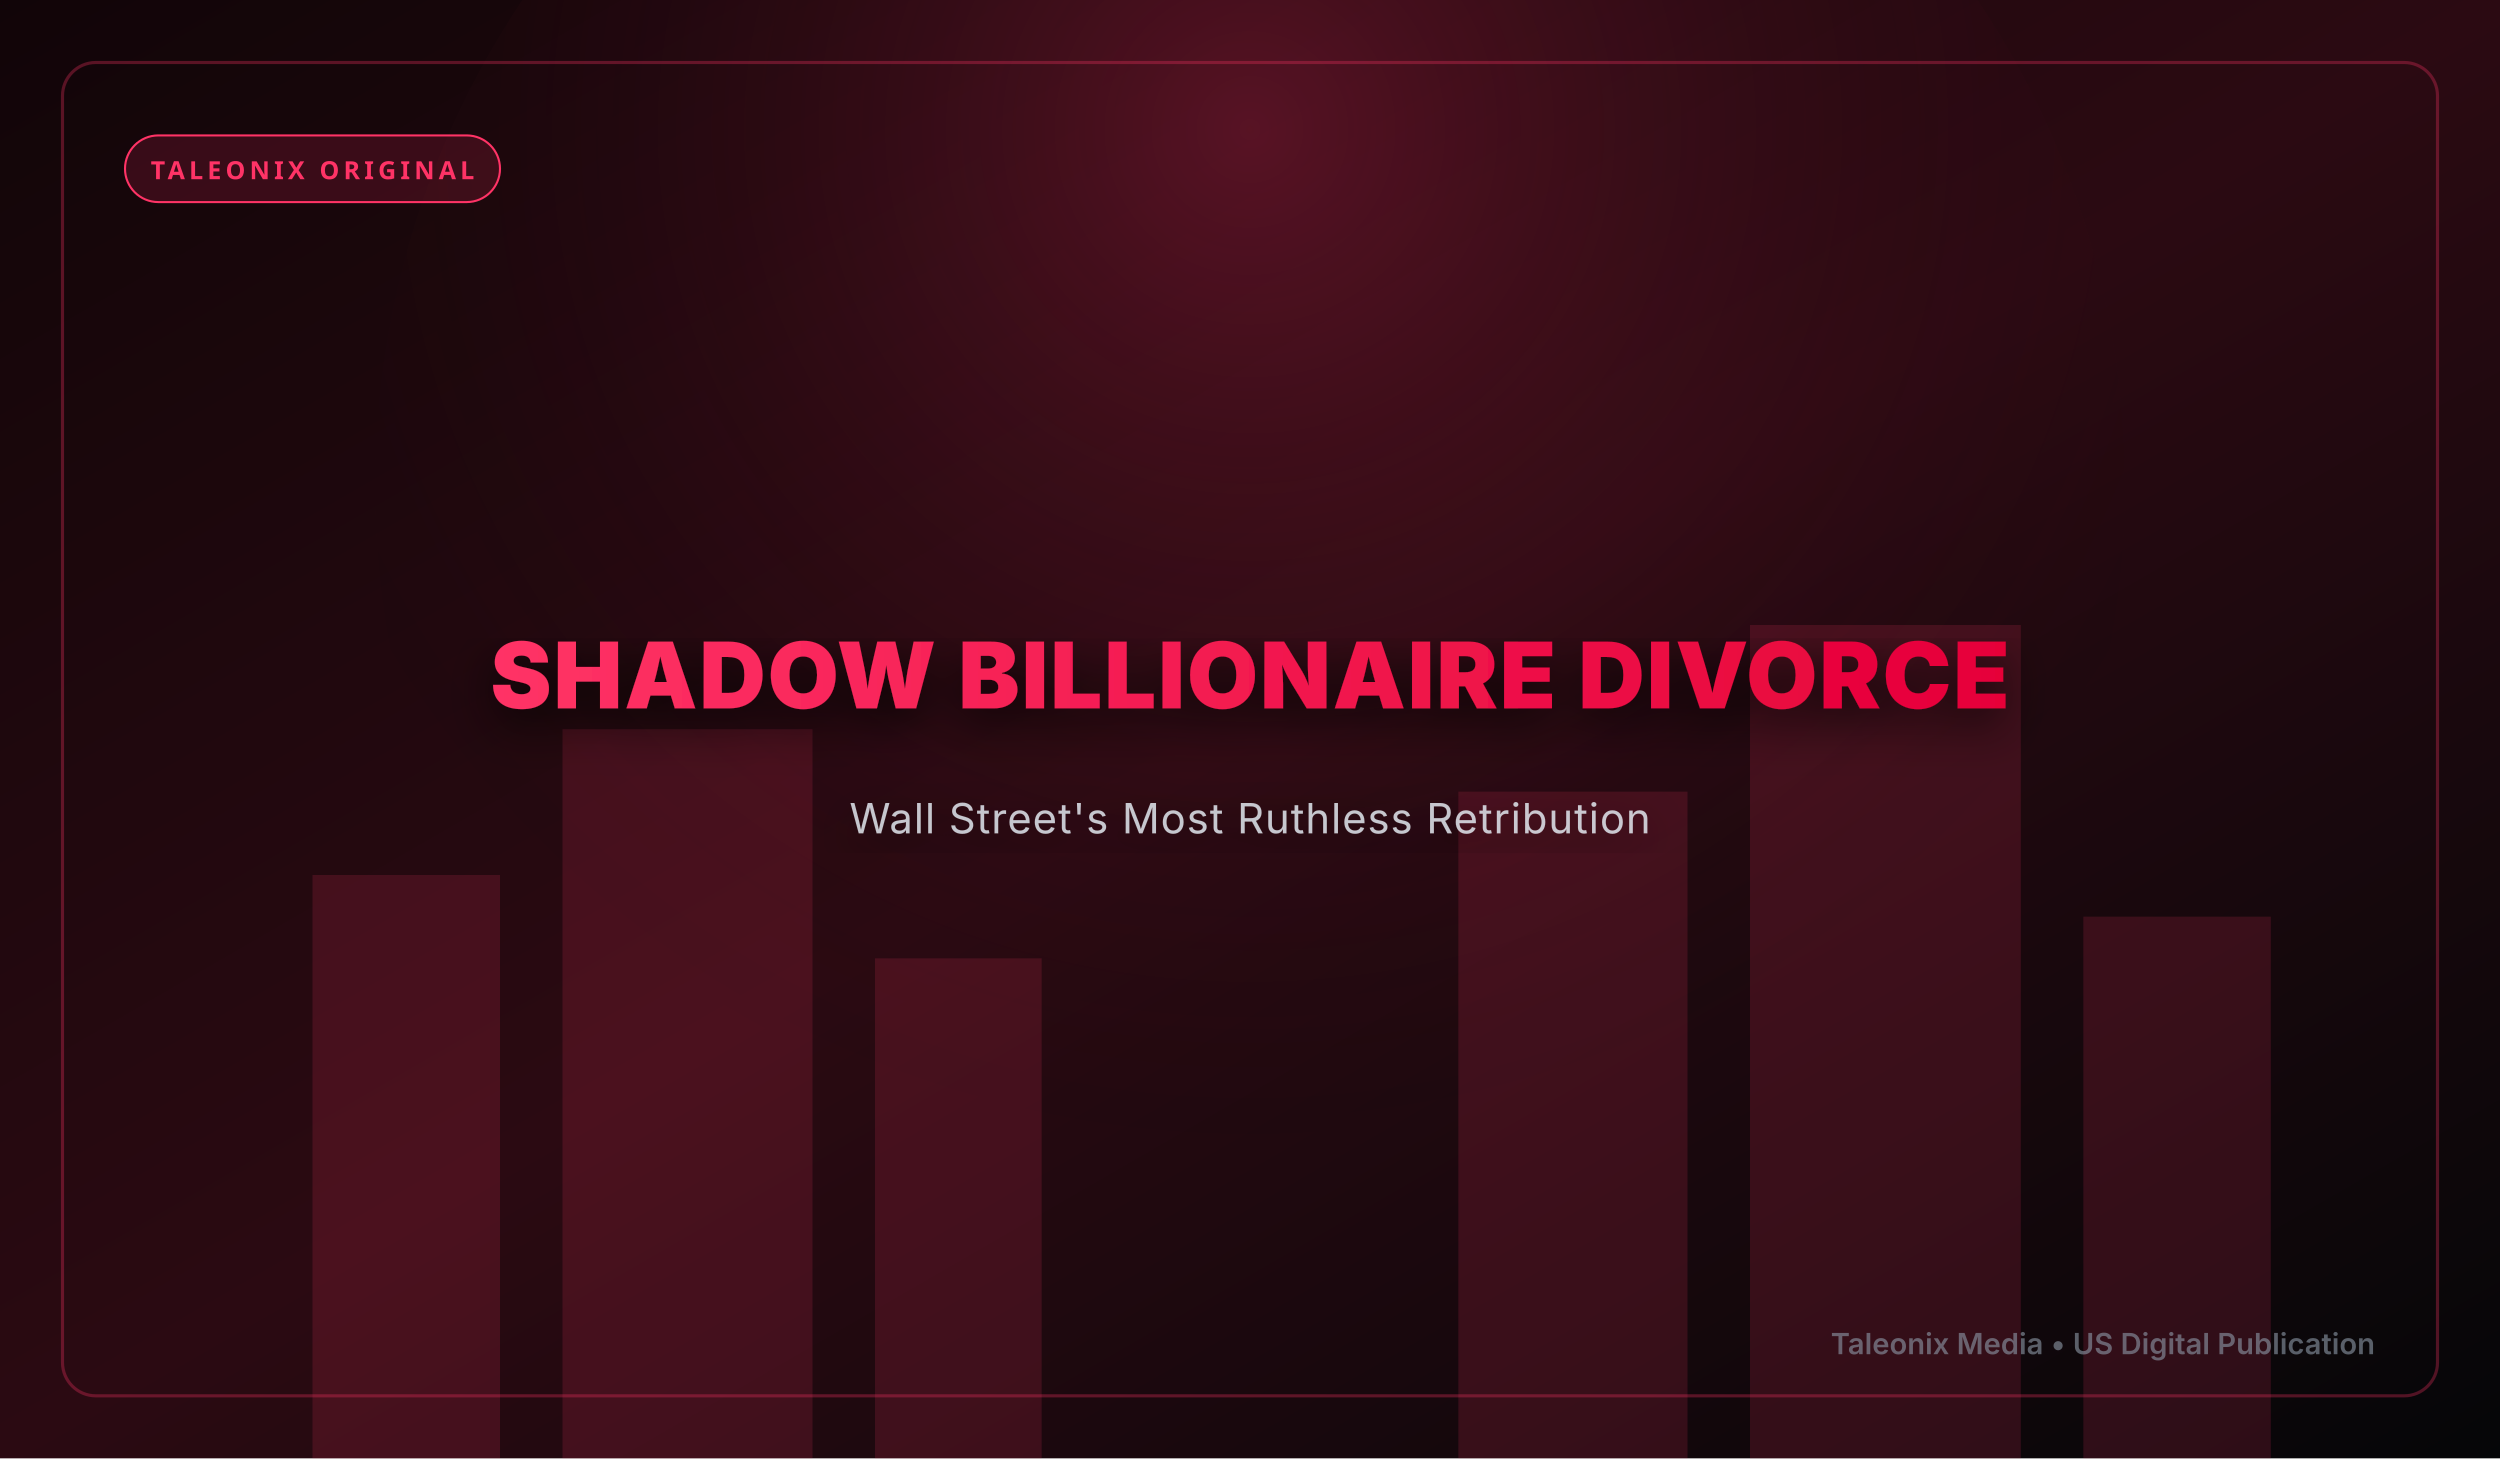
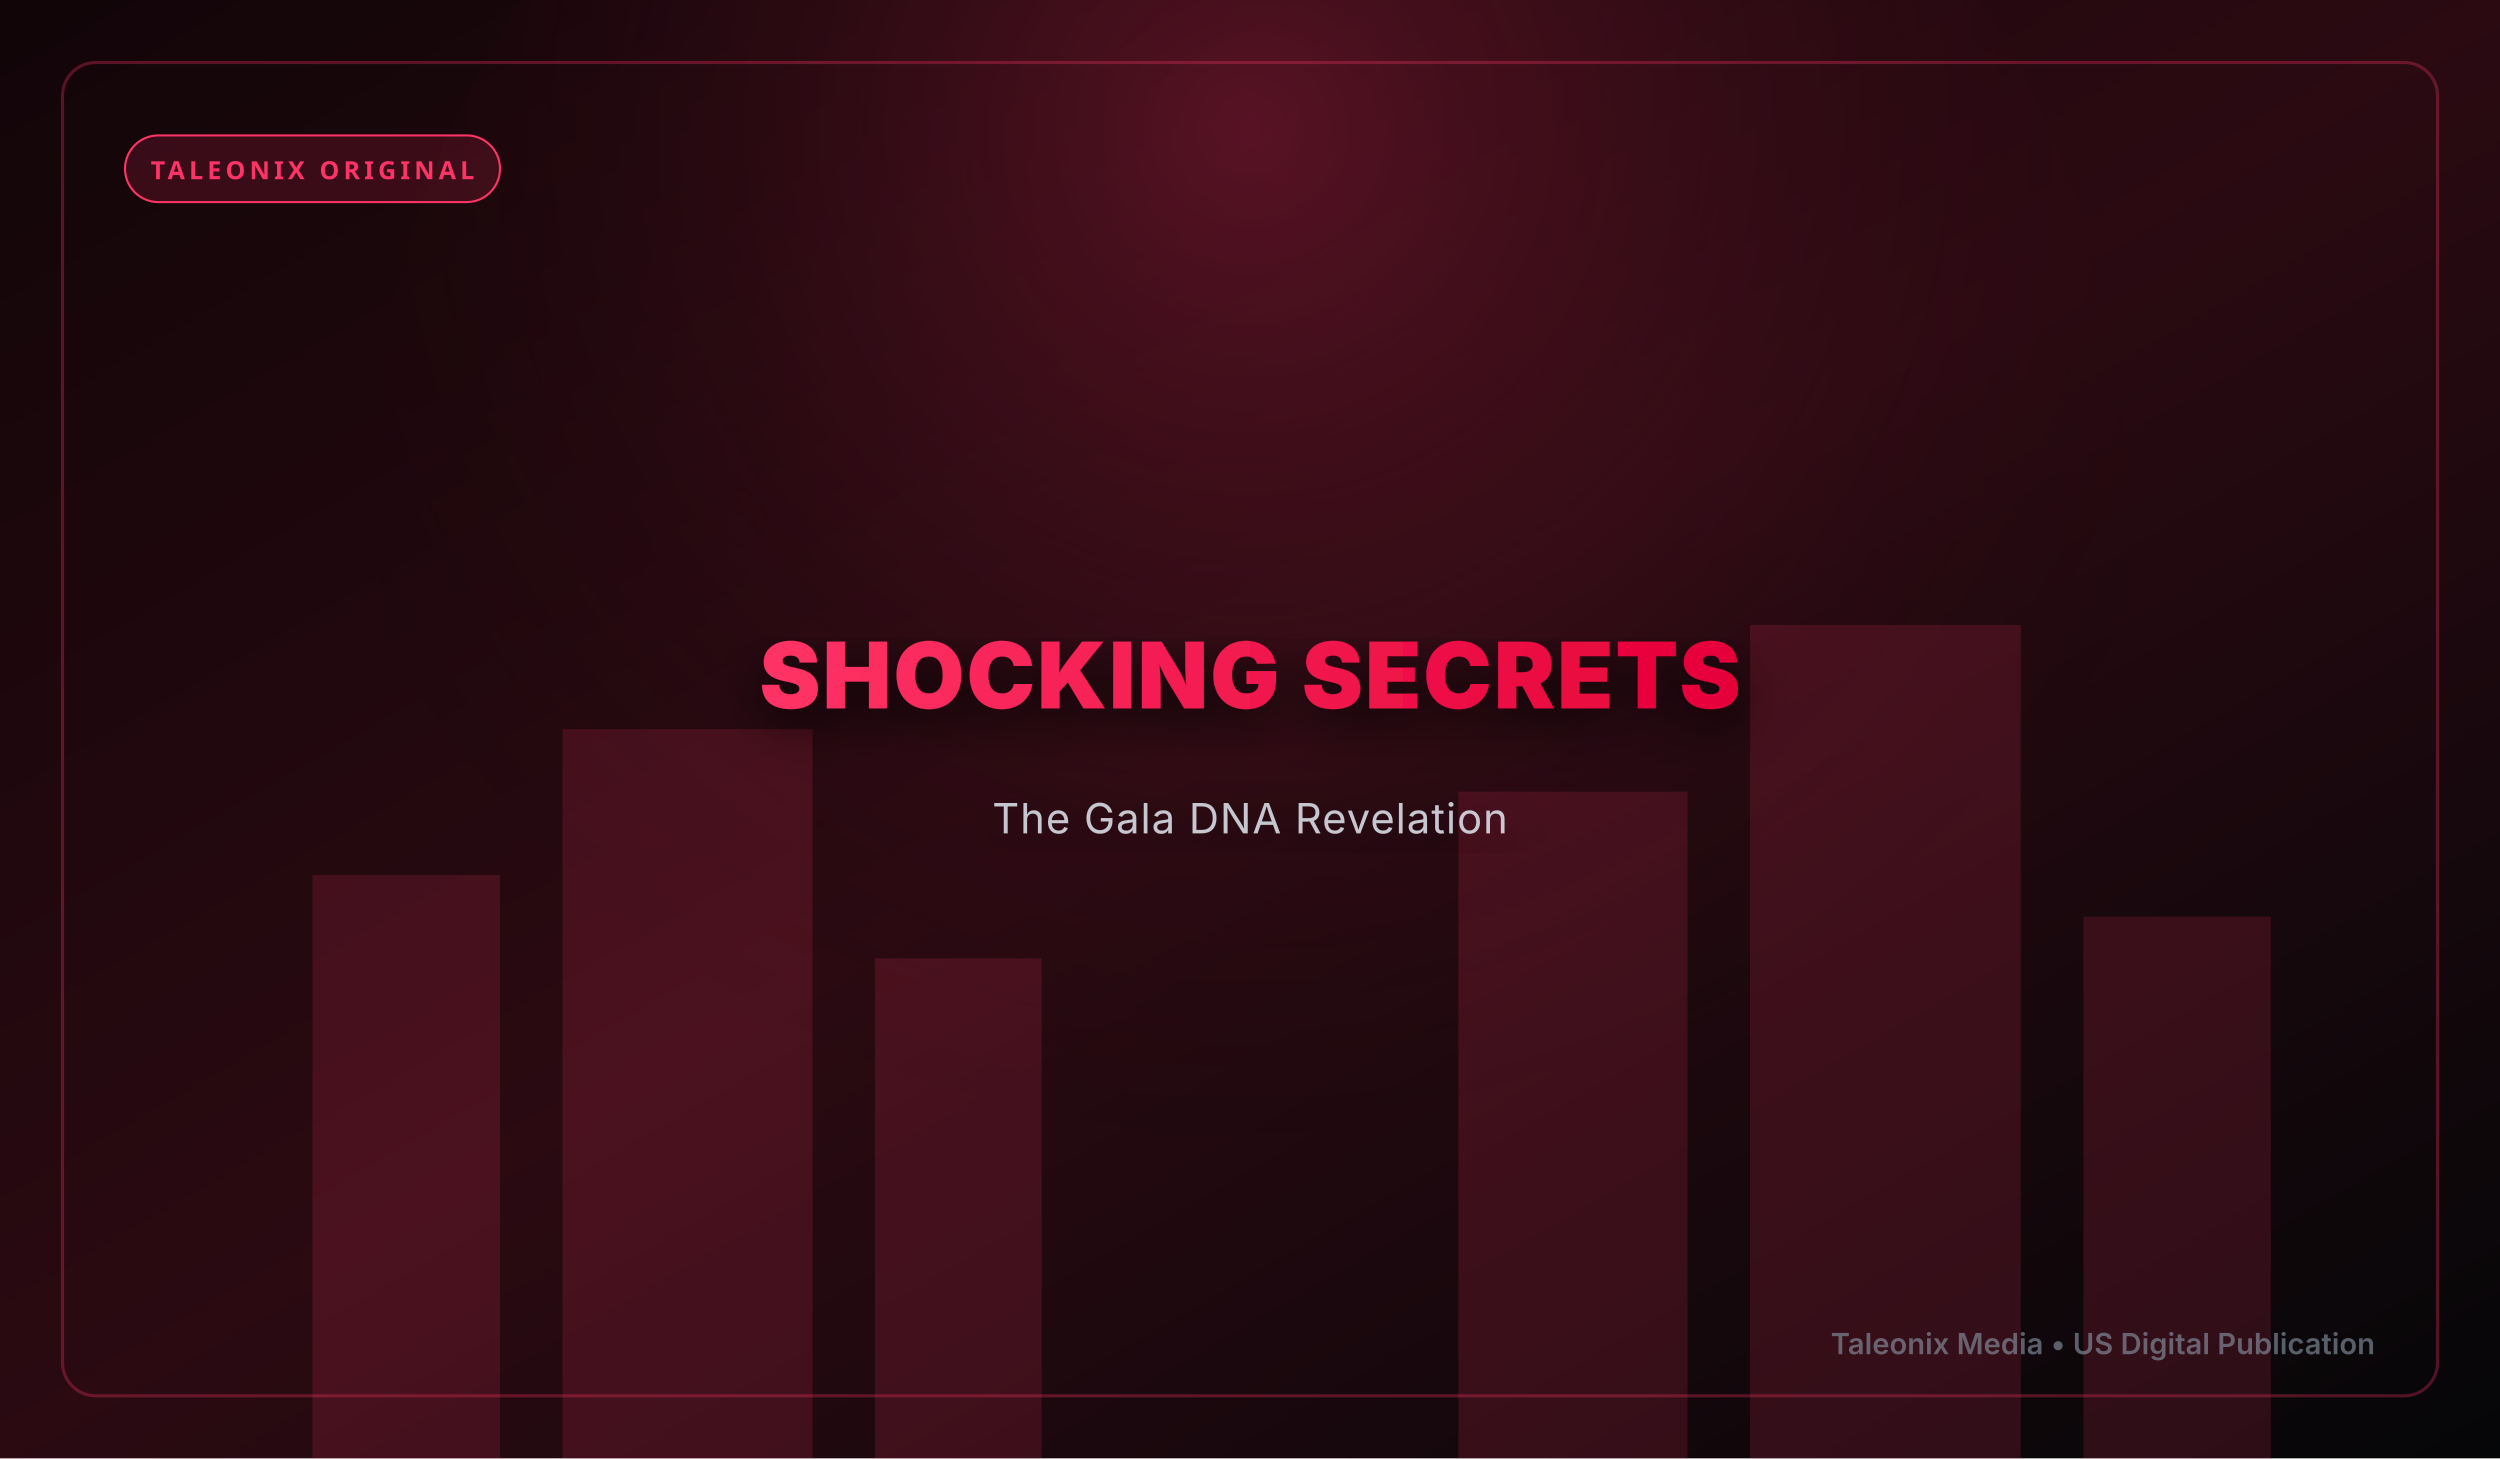
<svg xmlns="http://www.w3.org/2000/svg" viewBox="0 0 1200 700" width="100%" height="100%">
  <defs>
    <linearGradient id="bgGrad" x1="0%" y1="0%" x2="100%" y2="100%">
      <stop offset="0%" stop-color="#110508" />
      <stop offset="50%" stop-color="#2B0A12" />
      <stop offset="100%" stop-color="#050608" />
    </linearGradient>
    <linearGradient id="textGrad" x1="0%" y1="0%" x2="100%" y2="0%">
      <stop offset="0%" stop-color="#FF3366" />
      <stop offset="100%" stop-color="#E60039" />
    </linearGradient>
    <radialGradient id="glowGrad" cx="50%" cy="30%" r="60%">
      <stop offset="0%" stop-color="rgba(255, 51, 102, 0.25)" />
      <stop offset="100%" stop-color="transparent" />
    </radialGradient>
    <filter id="shadow" x="-10%" y="-10%" width="120%" height="120%">
      <feDropShadow dx="0" dy="8" stdDeviation="12" flood-color="#000000" flood-opacity="0.8" />
    </filter>
  </defs>
  <rect width="1200" height="700" fill="url(#bgGrad)" />
  <circle cx="600" cy="233.333" r="420" fill="url(#glowGrad)" />
  <g opacity="0.15">
    <rect x="150" y="420" width="90" height="280" fill="#FF3366" />
    <rect x="270" y="350" width="120" height="350" fill="#FF3366" />
    <rect x="420" y="460" width="80" height="240" fill="#FF3366" />
    <rect x="700" y="380" width="110" height="320" fill="#FF3366" />
    <rect x="840" y="300" width="130" height="400" fill="#FF3366" />
    <rect x="1000" y="440" width="90" height="260" fill="#FF3366" />
  </g>
  <rect x="30" y="30" width="1140" height="640" fill="none" stroke="#FF3366" stroke-width="1.5" stroke-opacity="0.3" rx="16" />
  <g transform="translate(60, 65)">
    <rect width="180" height="32" rx="16" fill="#FF3366" fill-opacity="0.15" stroke="#FF3366" stroke-width="1" />
    <text x="90" y="21" fill="#FF3366" font-family="'Outfit', sans-serif" font-size="12" font-weight="700" text-anchor="middle" letter-spacing="2">TALEONIX ORIGINAL</text>
  </g>
  <g filter="url(#shadow)" text-anchor="middle">
    <text x="600" y="340" fill="url(#textGrad)" font-family="'Outfit', 'Inter', sans-serif" font-size="44" font-weight="900" letter-spacing="1">
-         SHADOW BILLIONAIRE DIVORCE
+         SHOCKING SECRETS
      </text>
    <text x="600" y="400" fill="#E0E6ED" font-family="'Lora', 'Inter', sans-serif" font-size="20" font-weight="400" opacity="0.85" letter-spacing="0.5">
-         Wall Street's Most Ruthless Retribution
+         The Gala DNA Revelation
      </text>
  </g>
  <text x="1140" y="650" fill="#8E9AA8" font-family="'Inter', sans-serif" font-size="14" font-weight="600" text-anchor="end" opacity="0.6">
      Taleonix Media • US Digital Publication
    </text>
</svg>
